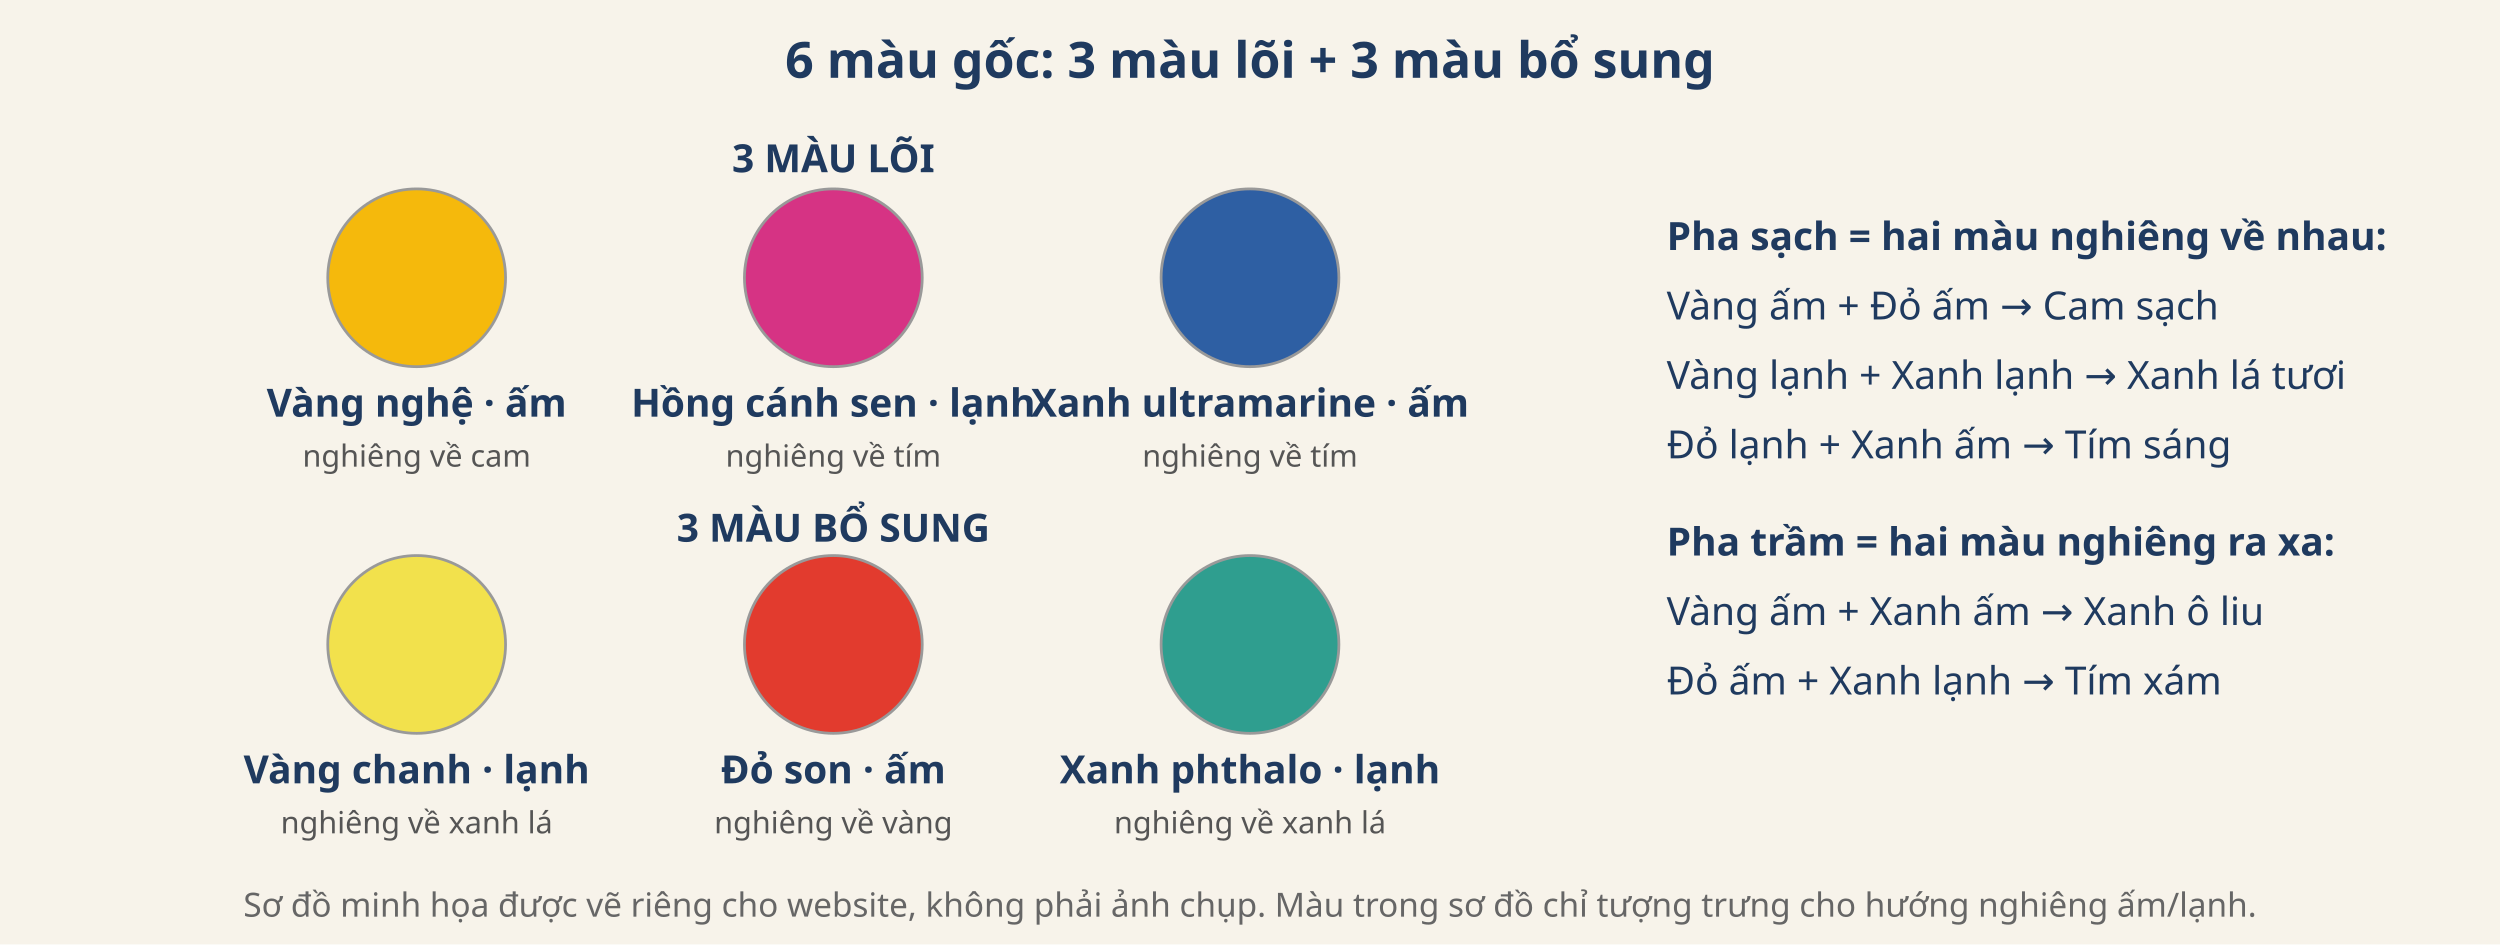
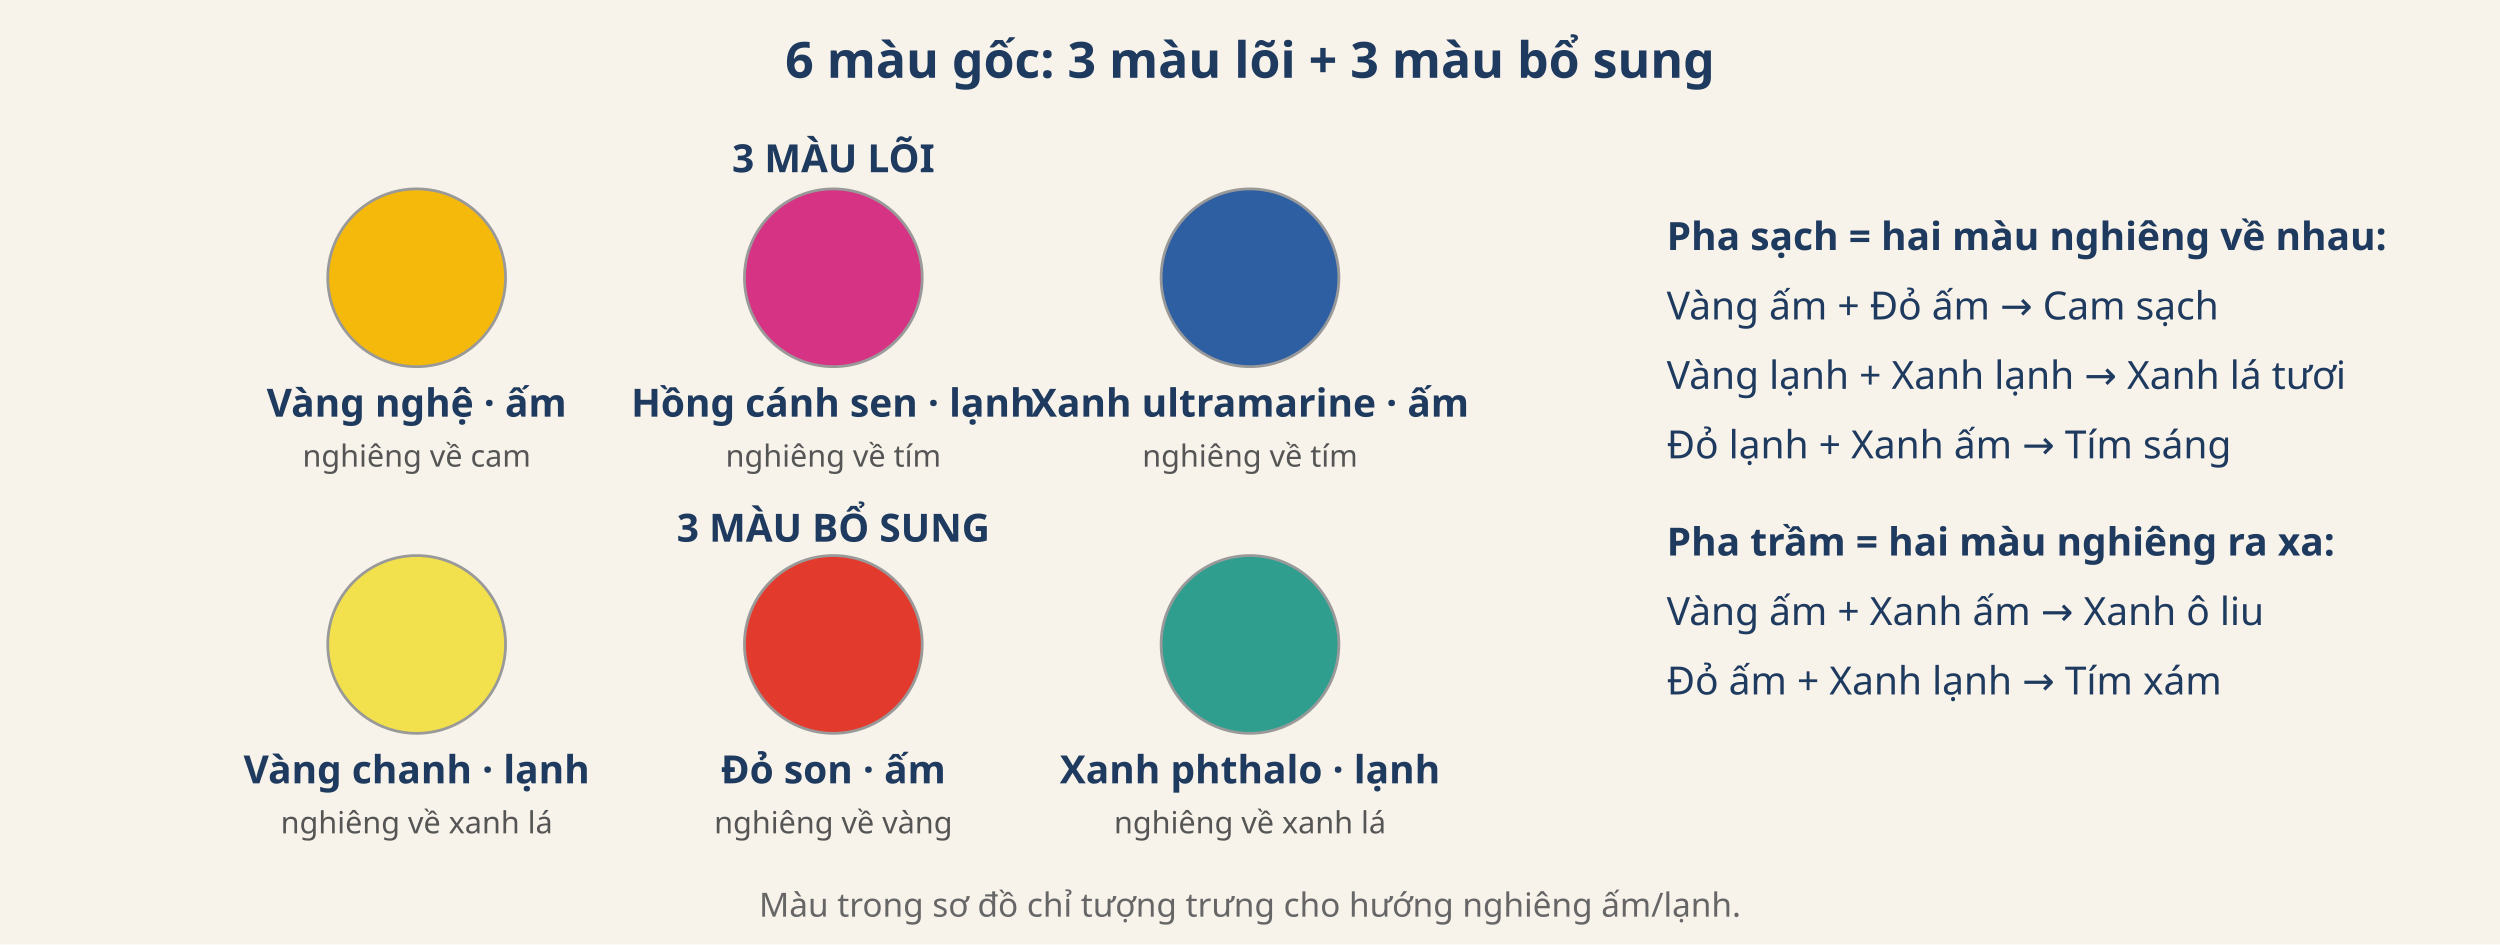
<svg xmlns="http://www.w3.org/2000/svg" width="900" height="340" viewBox="0 0 900 340" role="img" aria-label="Sơ đồ 6 màu gốc chia thành 3 màu lõi và 3 màu bổ sung">
  <rect width="900" height="340" fill="#f7f3ea" />
  <text x="450" y="28" text-anchor="middle" font-family="sans-serif" font-size="18" font-weight="bold" fill="#1f3a5f">6 màu gốc: 3 màu lõi + 3 màu bổ sung</text>
  <g font-family="sans-serif" font-size="14" fill="#1f3a5f">
    <text x="300" y="62" text-anchor="middle" font-weight="bold">3 MÀU LÕI</text>
    <circle cx="150" cy="100" r="32" fill="#f5b90c" stroke="#999" stroke-width="1" />
    <circle cx="300" cy="100" r="32" fill="#d63384" stroke="#999" stroke-width="1" />
    <circle cx="450" cy="100" r="32" fill="#2e5fa3" stroke="#999" stroke-width="1" />
    <text x="150" y="150" text-anchor="middle" font-weight="bold">Vàng nghệ · ấm</text>
    <text x="300" y="150" text-anchor="middle" font-weight="bold">Hồng cánh sen · lạnh</text>
    <text x="450" y="150" text-anchor="middle" font-weight="bold">Xanh ultramarine · ấm</text>
    <text x="150" y="168" text-anchor="middle" font-size="11" fill="#555555">nghiêng về cam</text>
    <text x="300" y="168" text-anchor="middle" font-size="11" fill="#555555">nghiêng về tím</text>
    <text x="450" y="168" text-anchor="middle" font-size="11" fill="#555555">nghiêng về tím</text>
    <text x="300" y="195" text-anchor="middle" font-weight="bold">3 MÀU BỔ SUNG</text>
    <circle cx="150" cy="232" r="32" fill="#f2e14c" stroke="#999" stroke-width="1" />
    <circle cx="300" cy="232" r="32" fill="#e23b2e" stroke="#999" stroke-width="1" />
    <circle cx="450" cy="232" r="32" fill="#2f9e8f" stroke="#999" stroke-width="1" />
    <text x="150" y="282" text-anchor="middle" font-weight="bold">Vàng chanh · lạnh</text>
    <text x="300" y="282" text-anchor="middle" font-weight="bold">Đỏ son · ấm</text>
    <text x="450" y="282" text-anchor="middle" font-weight="bold">Xanh phthalo · lạnh</text>
    <text x="150" y="300" text-anchor="middle" font-size="11" fill="#555555">nghiêng về xanh lá</text>
    <text x="300" y="300" text-anchor="middle" font-size="11" fill="#555555">nghiêng về vàng</text>
    <text x="450" y="300" text-anchor="middle" font-size="11" fill="#555555">nghiêng về xanh lá</text>
    <text x="600" y="90" font-weight="bold">Pha sạch = hai màu nghiêng về nhau:</text>
    <text x="600" y="115">Vàng ấm + Đỏ ấm → Cam sạch</text>
    <text x="600" y="140">Vàng lạnh + Xanh lạnh → Xanh lá tươi</text>
    <text x="600" y="165">Đỏ lạnh + Xanh ấm → Tím sáng</text>
    <text x="600" y="200" font-weight="bold">Pha trầm = hai màu nghiêng ra xa:</text>
    <text x="600" y="225">Vàng ấm + Xanh ấm → Xanh ô liu</text>
    <text x="600" y="250">Đỏ ấm + Xanh lạnh → Tím xám</text>
  </g>
-   <text x="450" y="330" text-anchor="middle" font-family="sans-serif" font-size="12" fill="#666666">Sơ đồ minh họa được vẽ riêng cho website, không phải ảnh chụp. Màu trong sơ đồ chỉ tượng trưng cho hướng nghiêng ấm/lạnh.</text>
+   <text x="450" y="330" text-anchor="middle" font-family="sans-serif" font-size="12" fill="#666666">Màu trong sơ đồ chỉ tượng trưng cho hướng nghiêng ấm/lạnh.</text>
</svg>
